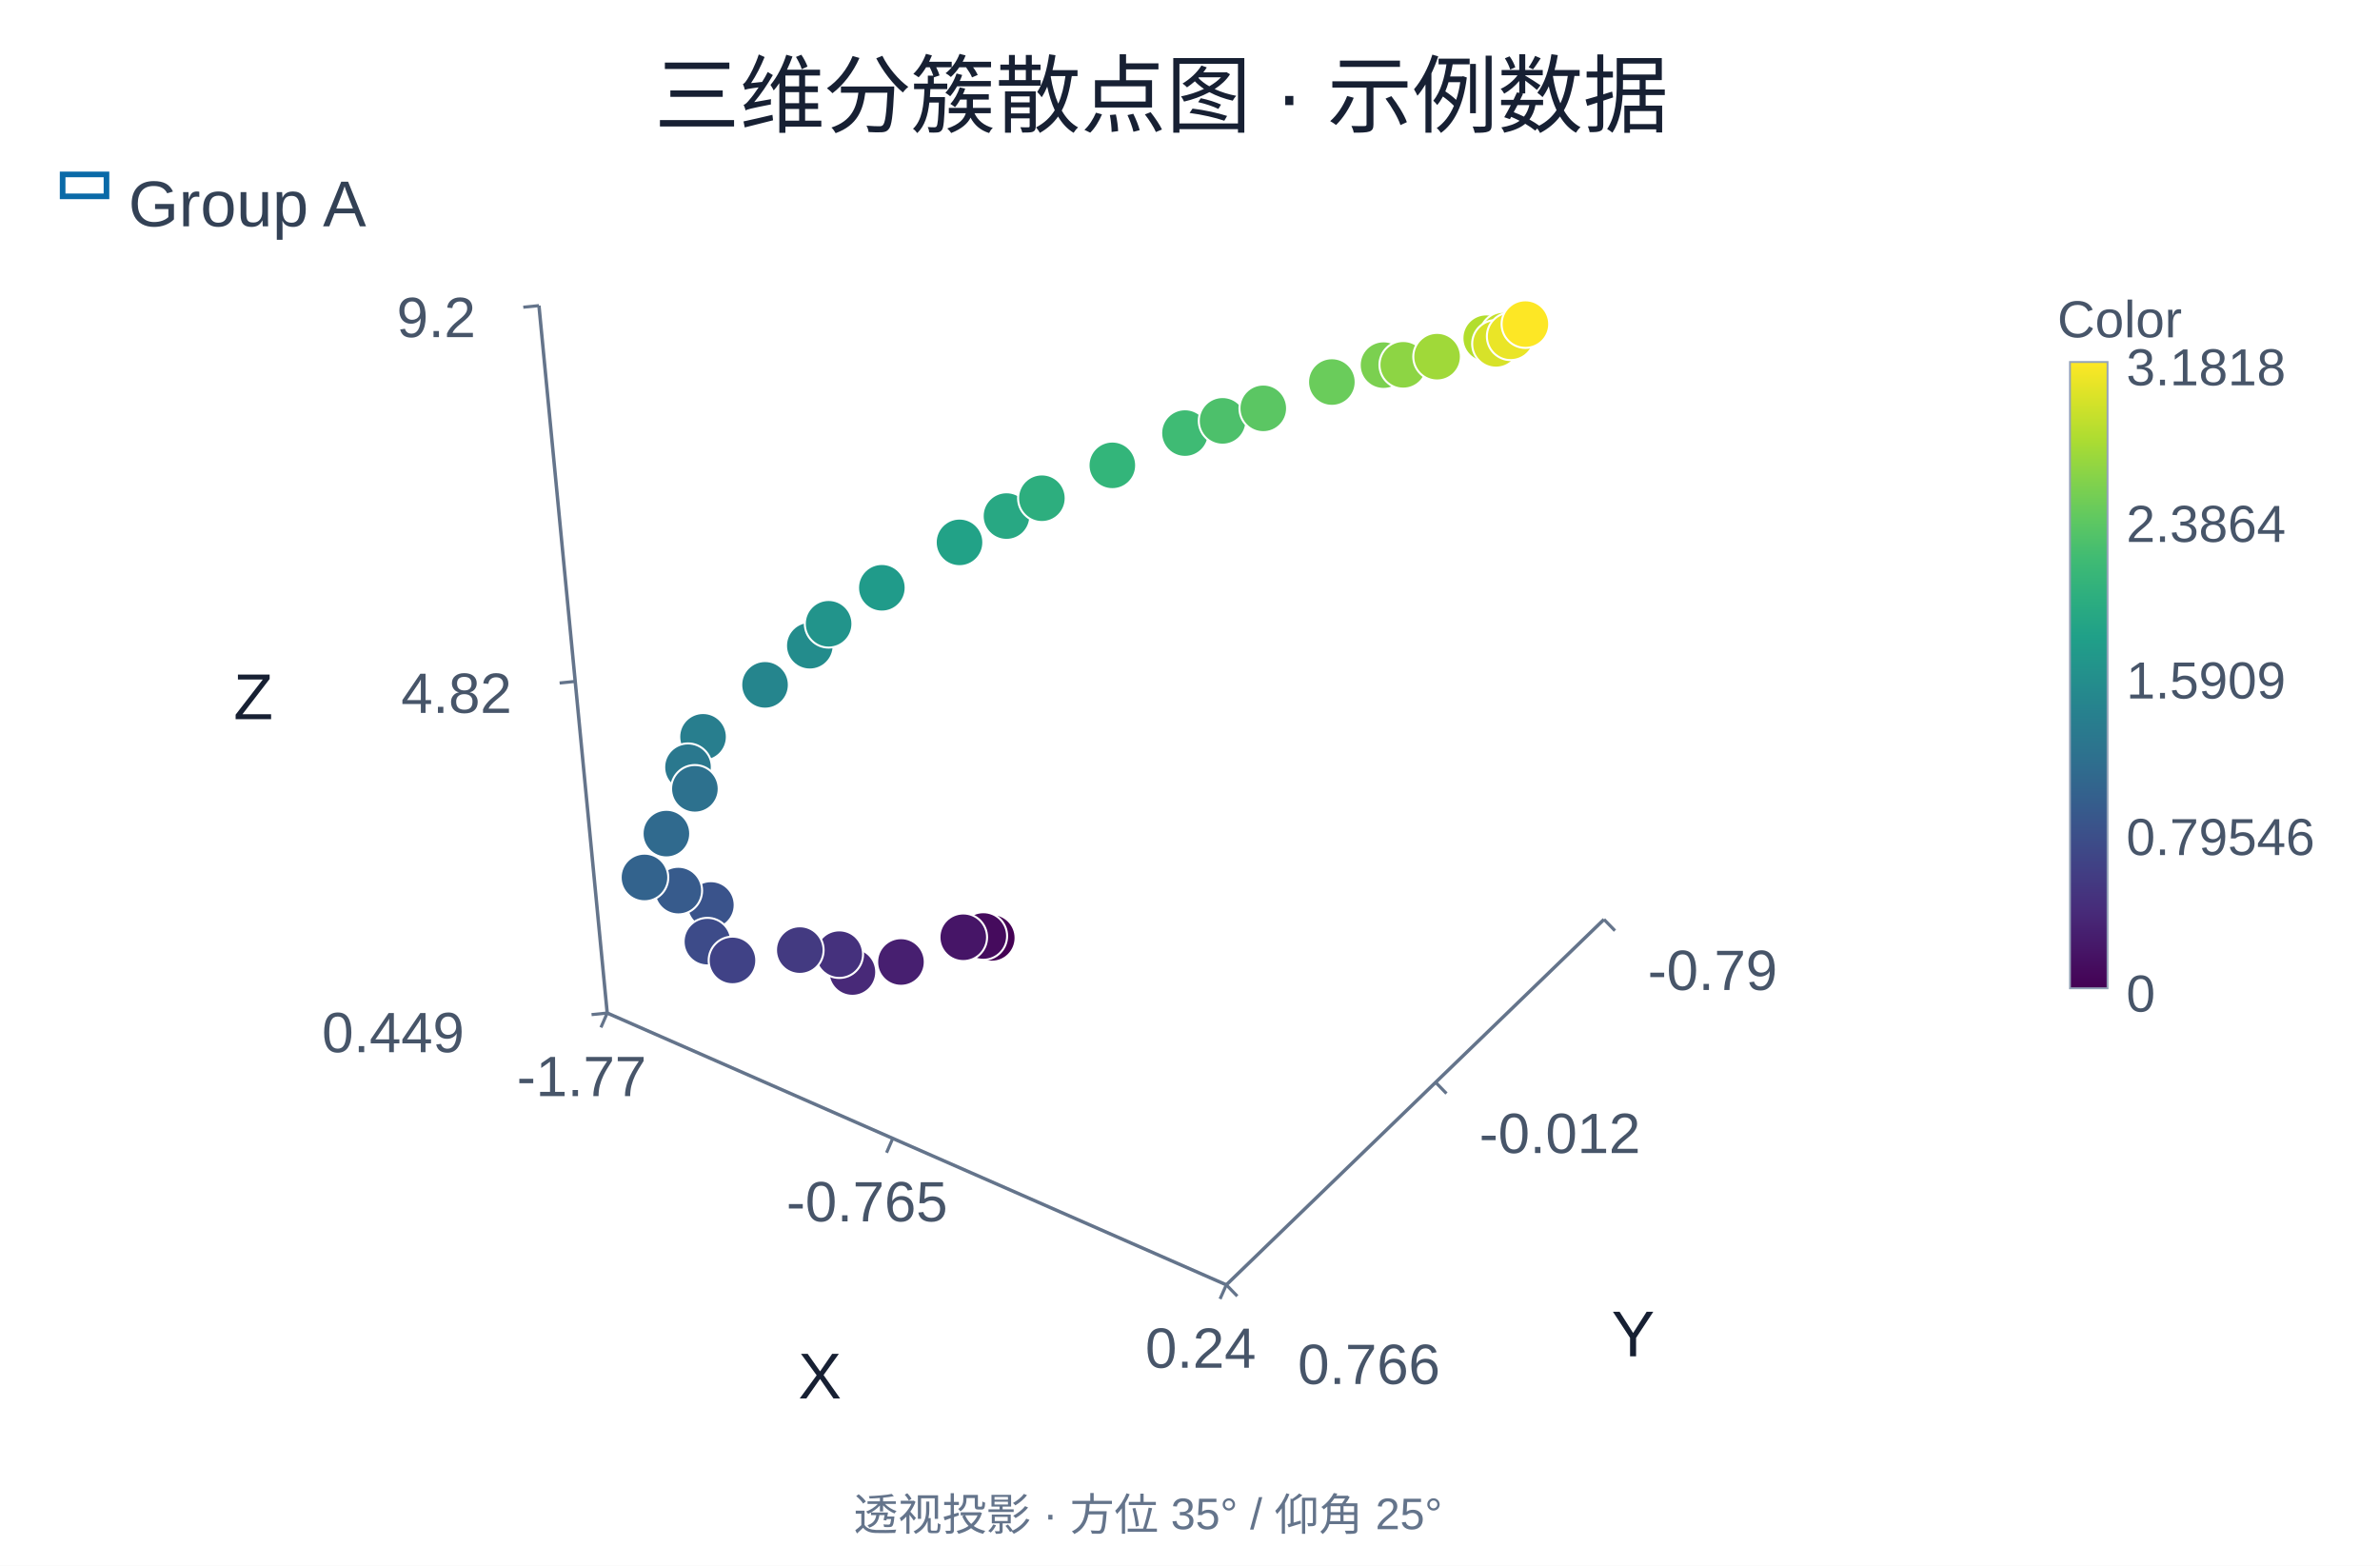
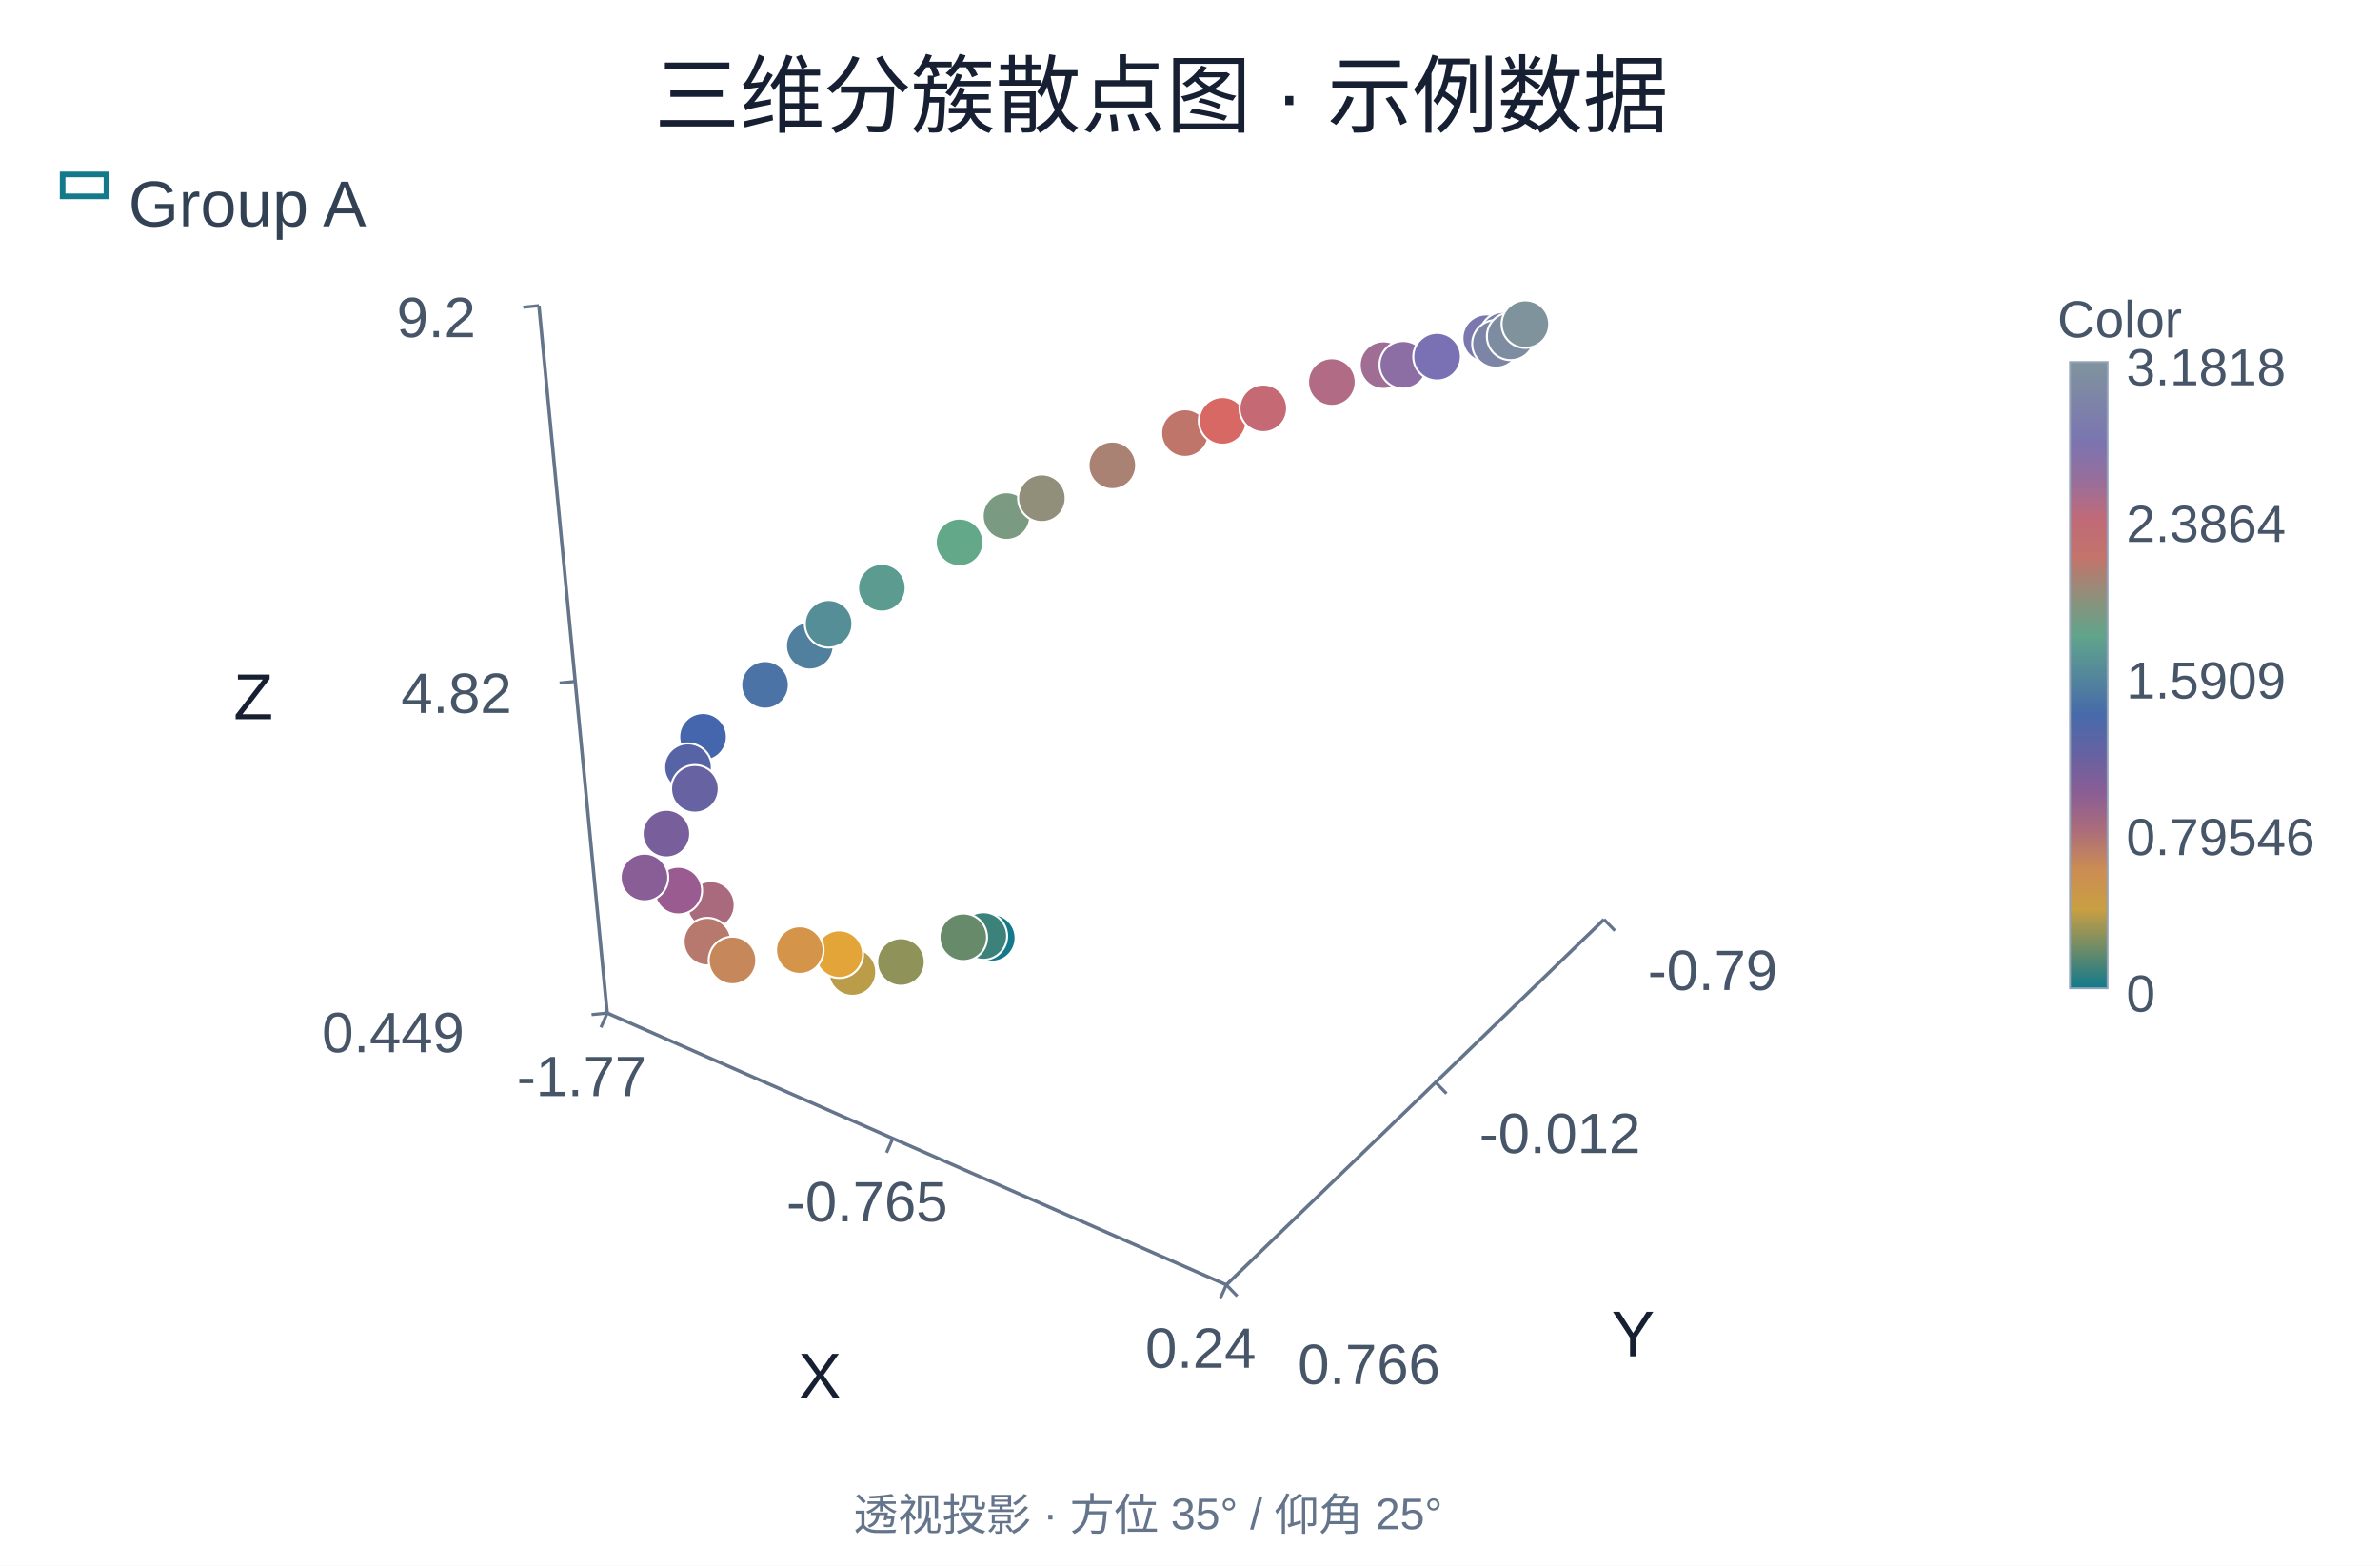
<svg xmlns="http://www.w3.org/2000/svg" width="760" height="500" version="1.1" baseProfile="full" viewBox="0 0 760 500">
  <rect width="760" height="500" x="0" y="0" fill="#ffffff" />
-   <circle cx="378.4" cy="138.3" r="7.6" fill="rgb(63,187,116)" stroke="#ffffff" stroke-width="0.65" class="zr94-cls-1036" />
-   <circle cx="321.4" cy="164.8" r="7.6" fill="rgb(40,168,131)" stroke="#ffffff" stroke-width="0.65" class="zr94-cls-1037" />
-   <circle cx="306.4" cy="173.2" r="7.6" fill="rgb(34,162,135)" stroke="#ffffff" stroke-width="0.65" class="zr94-cls-1038" />
-   <circle cx="355.2" cy="148.6" r="7.6" fill="rgb(51,181,122)" stroke="#ffffff" stroke-width="0.65" class="zr94-cls-1039" />
-   <circle cx="332.7" cy="159.1" r="7.6" fill="rgb(45,174,126)" stroke="#ffffff" stroke-width="0.65" class="zr94-cls-1040" />
-   <circle cx="390.4" cy="134.4" r="7.6" fill="rgb(77,192,107)" stroke="#ffffff" stroke-width="0.65" class="zr94-cls-1041" />
-   <circle cx="281.6" cy="187.7" r="7.6" fill="rgb(32,155,138)" stroke="#ffffff" stroke-width="0.65" class="zr94-cls-1042" />
-   <circle cx="316.7" cy="299.5" r="7.6" fill="rgb(68,1,84)" stroke="#ffffff" stroke-width="0.65" class="zr94-cls-1043" />
-   <circle cx="403.4" cy="130.4" r="7.6" fill="rgb(91,198,99)" stroke="#ffffff" stroke-width="0.65" class="zr94-cls-1044" />
-   <circle cx="258.6" cy="206.2" r="7.6" fill="rgb(35,140,140)" stroke="#ffffff" stroke-width="0.65" class="zr94-cls-1045" />
-   <circle cx="264.6" cy="199.2" r="7.6" fill="rgb(34,148,139)" stroke="#ffffff" stroke-width="0.65" class="zr94-cls-1046" />
-   <circle cx="425.3" cy="122" r="7.6" fill="rgb(106,204,91)" stroke="#ffffff" stroke-width="0.65" class="zr94-cls-1047" />
-   <circle cx="314" cy="298.9" r="7.6" fill="rgb(69,11,93)" stroke="#ffffff" stroke-width="0.65" class="zr94-cls-1048" />
-   <circle cx="441.8" cy="116.6" r="7.6" fill="rgb(123,208,80)" stroke="#ffffff" stroke-width="0.65" class="zr94-cls-1049" />
-   <circle cx="244.3" cy="218.7" r="7.6" fill="rgb(37,133,141)" stroke="#ffffff" stroke-width="0.65" class="zr94-cls-1050" />
-   <circle cx="307.6" cy="299.3" r="7.6" fill="rgb(70,21,103)" stroke="#ffffff" stroke-width="0.65" class="zr94-cls-1051" />
-   <circle cx="224.5" cy="235.3" r="7.6" fill="rgb(40,126,142)" stroke="#ffffff" stroke-width="0.65" class="zr94-cls-1052" />
-   <circle cx="448.1" cy="116.5" r="7.6" fill="rgb(141,213,68)" stroke="#ffffff" stroke-width="0.65" class="zr94-cls-1053" />
-   <circle cx="219.7" cy="245" r="7.6" fill="rgb(42,120,142)" stroke="#ffffff" stroke-width="0.65" class="zr94-cls-1054" />
-   <circle cx="221.9" cy="251.9" r="7.6" fill="rgb(45,113,142)" stroke="#ffffff" stroke-width="0.65" class="zr94-cls-1055" />
-   <circle cx="287.7" cy="307.2" r="7.6" fill="rgb(71,31,112)" stroke="#ffffff" stroke-width="0.65" class="zr94-cls-1056" />
-   <circle cx="458.9" cy="113.9" r="7.6" fill="rgb(160,217,57)" stroke="#ffffff" stroke-width="0.65" class="zr94-cls-1057" />
-   <circle cx="212.8" cy="266.2" r="7.6" fill="rgb(48,106,142)" stroke="#ffffff" stroke-width="0.65" class="zr94-cls-1058" />
-   <circle cx="272.2" cy="310.4" r="7.6" fill="rgb(72,41,120)" stroke="#ffffff" stroke-width="0.65" class="zr94-cls-1059" />
-   <circle cx="268" cy="304.7" r="7.6" fill="rgb(69,49,125)" stroke="#ffffff" stroke-width="0.65" class="zr94-cls-1060" />
-   <circle cx="255.4" cy="303.4" r="7.6" fill="rgb(67,58,129)" stroke="#ffffff" stroke-width="0.65" class="zr94-cls-1061" />
-   <circle cx="474.6" cy="108" r="7.6" fill="rgb(178,222,45)" stroke="#ffffff" stroke-width="0.65" class="zr94-cls-1062" />
-   <circle cx="227" cy="289" r="7.6" fill="rgb(58,83,139)" stroke="#ffffff" stroke-width="0.65" class="zr94-cls-1063" />
-   <circle cx="216.6" cy="284.4" r="7.6" fill="rgb(55,91,140)" stroke="#ffffff" stroke-width="0.65" class="zr94-cls-1064" />
-   <circle cx="205.8" cy="280.2" r="7.6" fill="rgb(51,99,141)" stroke="#ffffff" stroke-width="0.65" class="zr94-cls-1065" />
-   <circle cx="225.9" cy="300.7" r="7.6" fill="rgb(61,75,137)" stroke="#ffffff" stroke-width="0.65" class="zr94-cls-1066" />
-   <circle cx="233.9" cy="306.7" r="7.6" fill="rgb(64,66,134)" stroke="#ffffff" stroke-width="0.65" class="zr94-cls-1067" />
-   <circle cx="480.1" cy="107.2" r="7.6" fill="rgb(197,224,42)" stroke="#ffffff" stroke-width="0.65" class="zr94-cls-1068" />
-   <circle cx="477.7" cy="109.8" r="7.6" fill="rgb(215,226,41)" stroke="#ffffff" stroke-width="0.65" class="zr94-cls-1069" />
-   <circle cx="482.4" cy="107.4" r="7.6" fill="rgb(234,229,39)" stroke="#ffffff" stroke-width="0.65" class="zr94-cls-1070" />
-   <circle cx="487.1" cy="103.5" r="7.6" fill="rgb(253,231,37)" stroke="#ffffff" stroke-width="0.65" class="zr94-cls-1071" />
+   <circle cx="378.4" cy="138.3" r="7.6" fill="rgb(192,117,107)" stroke="#ffffff" stroke-width="0.65" class="zr94-cls-1036" />
+   <circle cx="321.4" cy="164.8" r="7.6" fill="rgb(122,155,130)" stroke="#ffffff" stroke-width="0.65" class="zr94-cls-1037" />
+   <circle cx="306.4" cy="173.2" r="7.6" fill="rgb(98,168,137)" stroke="#ffffff" stroke-width="0.65" class="zr94-cls-1038" />
+   <circle cx="355.2" cy="148.6" r="7.6" fill="rgb(169,130,115)" stroke="#ffffff" stroke-width="0.65" class="zr94-cls-1039" />
+   <circle cx="332.7" cy="159.1" r="7.6" fill="rgb(145,142,122)" stroke="#ffffff" stroke-width="0.65" class="zr94-cls-1040" />
+   <circle cx="390.4" cy="134.4" r="7.6" fill="rgb(216,104,100)" stroke="#ffffff" stroke-width="0.65" class="zr94-cls-1041" />
+   <circle cx="281.6" cy="187.7" r="7.6" fill="rgb(92,155,144)" stroke="#ffffff" stroke-width="0.65" class="zr94-cls-1042" />
+   <circle cx="316.7" cy="299.5" r="7.6" fill="rgb(20,122,139)" stroke="#ffffff" stroke-width="0.65" class="zr94-cls-1043" />
+   <circle cx="403.4" cy="130.4" r="7.6" fill="rgb(197,106,116)" stroke="#ffffff" stroke-width="0.65" class="zr94-cls-1044" />
+   <circle cx="258.6" cy="206.2" r="7.6" fill="rgb(81,128,158)" stroke="#ffffff" stroke-width="0.65" class="zr94-cls-1045" />
+   <circle cx="264.6" cy="199.2" r="7.6" fill="rgb(86,142,151)" stroke="#ffffff" stroke-width="0.65" class="zr94-cls-1046" />
+   <circle cx="425.3" cy="122" r="7.6" fill="rgb(178,107,132)" stroke="#ffffff" stroke-width="0.65" class="zr94-cls-1047" />
+   <circle cx="314" cy="298.9" r="7.6" fill="rgb(61,130,122)" stroke="#ffffff" stroke-width="0.65" class="zr94-cls-1048" />
+   <circle cx="441.8" cy="116.6" r="7.6" fill="rgb(160,109,148)" stroke="#ffffff" stroke-width="0.65" class="zr94-cls-1049" />
+   <circle cx="244.3" cy="218.7" r="7.6" fill="rgb(75,115,165)" stroke="#ffffff" stroke-width="0.65" class="zr94-cls-1050" />
+   <circle cx="307.6" cy="299.3" r="7.6" fill="rgb(103,139,106)" stroke="#ffffff" stroke-width="0.65" class="zr94-cls-1051" />
+   <circle cx="224.5" cy="235.3" r="7.6" fill="rgb(69,102,172)" stroke="#ffffff" stroke-width="0.65" class="zr94-cls-1052" />
+   <circle cx="448.1" cy="116.5" r="7.6" fill="rgb(141,110,164)" stroke="#ffffff" stroke-width="0.65" class="zr94-cls-1053" />
+   <circle cx="219.7" cy="245" r="7.6" fill="rgb(86,100,166)" stroke="#ffffff" stroke-width="0.65" class="zr94-cls-1054" />
+   <circle cx="221.9" cy="251.9" r="7.6" fill="rgb(103,98,161)" stroke="#ffffff" stroke-width="0.65" class="zr94-cls-1055" />
+   <circle cx="287.7" cy="307.2" r="7.6" fill="rgb(144,147,89)" stroke="#ffffff" stroke-width="0.65" class="zr94-cls-1056" />
+   <circle cx="458.9" cy="113.9" r="7.6" fill="rgb(122,112,180)" stroke="#ffffff" stroke-width="0.65" class="zr94-cls-1057" />
+   <circle cx="212.8" cy="266.2" r="7.6" fill="rgb(120,95,155)" stroke="#ffffff" stroke-width="0.65" class="zr94-cls-1058" />
+   <circle cx="272.2" cy="310.4" r="7.6" fill="rgb(186,156,73)" stroke="#ffffff" stroke-width="0.65" class="zr94-cls-1059" />
+   <circle cx="268" cy="304.7" r="7.6" fill="rgb(227,164,56)" stroke="#ffffff" stroke-width="0.65" class="zr94-cls-1060" />
+   <circle cx="255.4" cy="303.4" r="7.6" fill="rgb(212,149,74)" stroke="#ffffff" stroke-width="0.65" class="zr94-cls-1061" />
+   <circle cx="474.6" cy="108" r="7.6" fill="rgb(123,119,175)" stroke="#ffffff" stroke-width="0.65" class="zr94-cls-1062" />
+   <circle cx="227" cy="289" r="7.6" fill="rgb(169,106,126)" stroke="#ffffff" stroke-width="0.65" class="zr94-cls-1063" />
+   <circle cx="216.6" cy="284.4" r="7.6" fill="rgb(154,91,144)" stroke="#ffffff" stroke-width="0.65" class="zr94-cls-1064" />
+   <circle cx="205.8" cy="280.2" r="7.6" fill="rgb(137,93,150)" stroke="#ffffff" stroke-width="0.65" class="zr94-cls-1065" />
+   <circle cx="225.9" cy="300.7" r="7.6" fill="rgb(183,120,109)" stroke="#ffffff" stroke-width="0.65" class="zr94-cls-1066" />
+   <circle cx="233.9" cy="306.7" r="7.6" fill="rgb(198,135,91)" stroke="#ffffff" stroke-width="0.65" class="zr94-cls-1067" />
+   <circle cx="480.1" cy="107.2" r="7.6" fill="rgb(124,126,171)" stroke="#ffffff" stroke-width="0.65" class="zr94-cls-1068" />
+   <circle cx="477.7" cy="109.8" r="7.6" fill="rgb(125,133,166)" stroke="#ffffff" stroke-width="0.65" class="zr94-cls-1069" />
+   <circle cx="482.4" cy="107.4" r="7.6" fill="rgb(126,140,162)" stroke="#ffffff" stroke-width="0.65" class="zr94-cls-1070" />
+   <circle cx="487.1" cy="103.5" r="7.6" fill="rgb(127,147,157)" stroke="#ffffff" stroke-width="0.65" class="zr94-cls-1071" />
  <path d="M193.9 323.5L391.6 410.3" fill="none" pointer-events="visible" stroke="#64748b" stroke-width="1.1" class="zr94-cls-1072" />
  <path d="M193.9 323.5L191.9 328.1" fill="none" pointer-events="visible" stroke="#64748b" class="zr94-cls-1072" />
  <path d="M285.1 363.5L283.1 368.1" fill="none" pointer-events="visible" stroke="#64748b" class="zr94-cls-1072" />
  <path d="M391.6 410.3L389.6 414.8" fill="none" pointer-events="visible" stroke="#64748b" class="zr94-cls-1072" />
  <path d="M512.2 293.6L391.6 410.3" fill="none" pointer-events="visible" stroke="#64748b" stroke-width="1.1" class="zr94-cls-1072" />
  <path d="M512.2 293.6L515.7 297.2" fill="none" pointer-events="visible" stroke="#64748b" class="zr94-cls-1072" />
  <path d="M458.4 345.6L461.9 349.2" fill="none" pointer-events="visible" stroke="#64748b" class="zr94-cls-1072" />
  <path d="M391.6 410.3L395.1 413.9" fill="none" pointer-events="visible" stroke="#64748b" class="zr94-cls-1072" />
  <path d="M193.9 323.5L172.1 97.6" fill="none" pointer-events="visible" stroke="#64748b" stroke-width="1.1" class="zr94-cls-1072" />
  <path d="M193.9 323.5L188.9 324" fill="none" pointer-events="visible" stroke="#64748b" class="zr94-cls-1072" />
  <path d="M183.7 217.6L178.7 218.1" fill="none" pointer-events="visible" stroke="#64748b" class="zr94-cls-1072" />
  <path d="M172.1 97.6L167.1 98.1" fill="none" pointer-events="visible" stroke="#64748b" class="zr94-cls-1072" />
  <path d="M0 0l342.1 0l0 32.7l-342.1 0Z" transform="translate(208.9706 12)" fill="none" pointer-events="visible" class="zr94-cls-1072" />
  <text dominant-baseline="central" text-anchor="start" style="font: 27.234px Arial" xml:space="preserve" y="16.34" transform="translate(208.9706 12)" fill="#172033">三维分簇散点图 · 示例数据</text>
-   <path d="M20 55.7l14 0l0 7l-14 0Z" fill="none" pointer-events="visible" stroke="#0A6AA8" stroke-width="1.8" class="zr94-cls-1072" />
+   <path d="M20 55.7l14 0l0 7l-14 0Z" fill="none" pointer-events="visible" stroke="#147a8b" stroke-width="1.8" class="zr94-cls-1072" />
  <path d="M0 0l77.4 0l0 24.8l-77.4 0Z" transform="translate(41 52.6808)" fill="none" pointer-events="visible" class="zr94-cls-1072" />
  <text dominant-baseline="central" text-anchor="start" style="font: 20.692px Arial" xml:space="preserve" y="12.415" transform="translate(41 52.6808)" fill="#334155">Group A</text>
  <path d="M0 0l214.8 0l0 17l-214.8 0Z" transform="translate(272.6042 474.0428)" fill="none" pointer-events="visible" class="zr94-cls-1072" />
  <text dominant-baseline="central" text-anchor="start" style="font: 14.131px Arial" xml:space="preserve" y="8.479" transform="translate(272.6042 474.0428)" fill="#64748b">透视投影 · 方位 35° / 仰角 25°</text>
  <path d="M0 0l41.6 0l0 21.8l-41.6 0Z" transform="translate(165.0268 332.8178)" fill="none" pointer-events="visible" class="zr94-cls-1072" />
  <text dominant-baseline="central" text-anchor="start" style="font: 18.168px Arial" y="10.901" transform="translate(165.0268 332.8178)" fill="#475569">-1.77</text>
  <path d="M0 0l51.8 0l0 21.8l-51.8 0Z" transform="translate(251.0994 372.8201)" fill="none" pointer-events="visible" class="zr94-cls-1072" />
  <text dominant-baseline="central" text-anchor="start" style="font: 18.168px Arial" y="10.901" transform="translate(251.0994 372.8201)" fill="#475569">-0.765</text>
  <path d="M0 0l35.6 0l0 21.8l-35.6 0Z" transform="translate(365.7291 419.5735)" fill="none" pointer-events="visible" class="zr94-cls-1072" />
  <text dominant-baseline="central" text-anchor="start" style="font: 18.168px Arial" y="10.901" transform="translate(365.7291 419.5735)" fill="#475569">0.24</text>
  <path d="M0 0l13.9 0l0 24.8l-13.9 0Z" transform="translate(254.9097 426.9843)" fill="none" pointer-events="visible" class="zr94-cls-1072" />
  <text dominant-baseline="central" text-anchor="start" style="font: 20.692px Arial" y="12.415" transform="translate(254.9097 426.9843)" fill="#172033">X</text>
  <path d="M0 0l41.6 0l0 21.8l-41.6 0Z" transform="translate(526.1666 298.9299)" fill="none" pointer-events="visible" class="zr94-cls-1072" />
  <text dominant-baseline="central" text-anchor="start" style="font: 18.168px Arial" y="10.901" transform="translate(526.1666 298.9299)" fill="#475569">-0.79</text>
  <path d="M0 0l51.8 0l0 21.8l-51.8 0Z" transform="translate(472.3536 350.998)" fill="none" pointer-events="visible" class="zr94-cls-1072" />
  <text dominant-baseline="central" text-anchor="start" style="font: 18.168px Arial" y="10.901" transform="translate(472.3536 350.998)" fill="#475569">-0.012</text>
  <path d="M0 0l45.8 0l0 21.8l-45.8 0Z" transform="translate(414.4139 424.7557)" fill="none" pointer-events="visible" class="zr94-cls-1072" />
  <text dominant-baseline="central" text-anchor="start" style="font: 18.168px Arial" y="10.901" transform="translate(414.4139 424.7557)" fill="#475569">0.766</text>
  <path d="M0 0l13.9 0l0 24.8l-13.9 0Z" transform="translate(514.6004 413.5402)" fill="none" pointer-events="visible" class="zr94-cls-1072" />
  <text dominant-baseline="central" text-anchor="start" style="font: 20.692px Arial" y="12.415" transform="translate(514.6004 413.5402)" fill="#172033">Y</text>
  <path d="M0 0l45.8 0l0 21.8l-45.8 0Z" transform="translate(102.806 318.7994)" fill="none" pointer-events="visible" class="zr94-cls-1072" />
  <text dominant-baseline="central" text-anchor="start" style="font: 18.168px Arial" y="10.901" transform="translate(102.806 318.7994)" fill="#475569">0.449</text>
  <path d="M0 0l35.6 0l0 21.8l-35.6 0Z" transform="translate(128.0769 210.4462)" fill="none" pointer-events="visible" class="zr94-cls-1072" />
  <text dominant-baseline="central" text-anchor="start" style="font: 18.168px Arial" y="10.901" transform="translate(128.0769 210.4462)" fill="#475569">4.82</text>
  <path d="M0 0l25.4 0l0 21.8l-25.4 0Z" transform="translate(126.67 90.4498)" fill="none" pointer-events="visible" class="zr94-cls-1072" />
  <text dominant-baseline="central" text-anchor="start" style="font: 18.168px Arial" y="10.901" transform="translate(126.67 90.4498)" fill="#475569">9.2</text>
  <path d="M0 0l12.6 0l0 24.8l-12.6 0Z" transform="translate(74.5845 210.066)" fill="none" pointer-events="visible" class="zr94-cls-1072" />
  <text dominant-baseline="central" text-anchor="start" style="font: 20.692px Arial" y="12.415" transform="translate(74.5845 210.066)" fill="#172033">Z</text>
  <path d="M661 115.6l12 0l0 200l-12 0Z" fill="url(#zr94-g0)" stroke="#94a3b8" stroke-width="0.6" class="zr94-cls-1072" />
  <path d="M0 0l39.8 0l0 20l-39.8 0Z" transform="translate(656.9705 91.9502)" fill="none" pointer-events="visible" class="zr94-cls-1072" />
  <text dominant-baseline="central" text-anchor="start" style="font: 16.654px Arial" y="9.993" transform="translate(656.9705 91.9502)" fill="#475569">Color</text>
  <path d="M0 0l51.3 0l0 20l-51.3 0Z" transform="translate(678.9705 107.2774)" fill="none" pointer-events="visible" class="zr94-cls-1072" />
  <text dominant-baseline="central" text-anchor="start" style="font: 16.654px Arial" y="9.993" transform="translate(678.9705 107.2774)" fill="#475569">3.1818</text>
  <path d="M0 0l51.3 0l0 20l-51.3 0Z" transform="translate(678.9705 157.2774)" fill="none" pointer-events="visible" class="zr94-cls-1072" />
  <text dominant-baseline="central" text-anchor="start" style="font: 16.654px Arial" y="9.993" transform="translate(678.9705 157.2774)" fill="#475569">2.3864</text>
  <path d="M0 0l51.3 0l0 20l-51.3 0Z" transform="translate(678.9705 207.2774)" fill="none" pointer-events="visible" class="zr94-cls-1072" />
  <text dominant-baseline="central" text-anchor="start" style="font: 16.654px Arial" y="9.993" transform="translate(678.9705 207.2774)" fill="#475569">1.5909</text>
  <path d="M0 0l60.6 0l0 20l-60.6 0Z" transform="translate(678.9705 257.2774)" fill="none" pointer-events="visible" class="zr94-cls-1072" />
  <text dominant-baseline="central" text-anchor="start" style="font: 16.654px Arial" y="9.993" transform="translate(678.9705 257.2774)" fill="#475569">0.79546</text>
  <path d="M0 0l9.3 0l0 20l-9.3 0Z" transform="translate(678.9705 307.2774)" fill="none" pointer-events="visible" class="zr94-cls-1072" />
  <text dominant-baseline="central" text-anchor="start" style="font: 16.654px Arial" y="9.993" transform="translate(678.9705 307.2774)" fill="#475569">0</text>
  <defs>
    <linearGradient gradientUnits="objectBoundingBox" x1="0" y1="0" x2="0" y2="1" id="zr94-g0">
-       <stop offset="0%" stop-color="rgb(253,231,37)" />
-       <stop offset="6.25%" stop-color="rgb(212,226,41)" />
-       <stop offset="12.5%" stop-color="rgb(171,220,50)" />
-       <stop offset="18.75%" stop-color="rgb(131,210,75)" />
-       <stop offset="25%" stop-color="rgb(95,200,97)" />
-       <stop offset="31.25%" stop-color="rgb(64,187,115)" />
-       <stop offset="37.5%" stop-color="rgb(45,174,127)" />
-       <stop offset="43.75%" stop-color="rgb(32,160,136)" />
-       <stop offset="50%" stop-color="rgb(35,144,140)" />
-       <stop offset="56.25%" stop-color="rgb(39,128,142)" />
-       <stop offset="62.5%" stop-color="rgb(45,114,142)" />
-       <stop offset="68.75%" stop-color="rgb(51,98,141)" />
-       <stop offset="75%" stop-color="rgb(59,81,138)" />
-       <stop offset="81.25%" stop-color="rgb(65,63,132)" />
-       <stop offset="87.5%" stop-color="rgb(71,44,122)" />
-       <stop offset="93.75%" stop-color="rgb(70,23,104)" />
-       <stop offset="100%" stop-color="rgb(68,1,84)" />
+       <stop offset="0%" stop-color="rgb(127,147,157)" />
+       <stop offset="6.25%" stop-color="rgb(125,132,167)" />
+       <stop offset="12.5%" stop-color="rgb(123,116,177)" />
+       <stop offset="18.75%" stop-color="rgb(151,110,155)" />
+       <stop offset="25%" stop-color="rgb(193,106,120)" />
+       <stop offset="31.25%" stop-color="rgb(194,116,107)" />
+       <stop offset="37.5%" stop-color="rgb(142,144,123)" />
+       <stop offset="43.75%" stop-color="rgb(96,164,139)" />
+       <stop offset="50%" stop-color="rgb(84,135,155)" />
+       <stop offset="56.25%" stop-color="rgb(71,106,170)" />
+       <stop offset="62.5%" stop-color="rgb(101,98,162)" />
+       <stop offset="68.75%" stop-color="rgb(138,93,149)" />
+       <stop offset="75%" stop-color="rgb(172,109,122)" />
+       <stop offset="81.25%" stop-color="rgb(204,141,83)" />
+       <stop offset="87.5%" stop-color="rgb(201,159,66)" />
+       <stop offset="93.75%" stop-color="rgb(111,140,103)" />
+       <stop offset="100%" stop-color="rgb(20,122,139)" />
    </linearGradient>
  </defs>
  <style>
.zr94-cls-1036:hover {
cursor:pointer;
- fill:rgba(69,205,127,1);
+ fill:rgba(211,128,117,1);
}
.zr94-cls-1037:hover {
cursor:pointer;
- fill:rgba(44,184,144,1);
+ fill:rgba(134,170,143,1);
}
.zr94-cls-1038:hover {
cursor:pointer;
- fill:rgba(37,178,148,1);
+ fill:rgba(107,184,150,1);
}
.zr94-cls-1039:hover {
cursor:pointer;
- fill:rgba(56,199,134,1);
+ fill:rgba(185,143,126,1);
}
.zr94-cls-1040:hover {
cursor:pointer;
- fill:rgba(49,191,138,1);
+ fill:rgba(159,156,134,1);
}
.zr94-cls-1041:hover {
cursor:pointer;
- fill:rgba(84,211,117,1);
+ fill:rgba(237,114,110,1);
}
.zr94-cls-1042:hover {
cursor:pointer;
- fill:rgba(35,170,151,1);
+ fill:rgba(101,170,158,1);
}
.zr94-cls-1043:hover {
cursor:pointer;
- fill:rgba(74,1,92,1);
+ fill:rgba(22,134,152,1);
}
.zr94-cls-1044:hover {
cursor:pointer;
- fill:rgba(100,217,108,1);
+ fill:rgba(216,116,127,1);
}
.zr94-cls-1045:hover {
cursor:pointer;
- fill:rgba(38,154,154,1);
+ fill:rgba(89,140,173,1);
}
.zr94-cls-1046:hover {
cursor:pointer;
- fill:rgba(37,162,152,1);
+ fill:rgba(94,156,166,1);
}
.zr94-cls-1047:hover {
cursor:pointer;
- fill:rgba(116,224,100,1);
+ fill:rgba(195,117,145,1);
}
.zr94-cls-1048:hover {
cursor:pointer;
- fill:rgba(75,12,102,1);
+ fill:rgba(67,143,134,1);
}
.zr94-cls-1049:hover {
cursor:pointer;
- fill:rgba(135,228,88,1);
+ fill:rgba(176,119,162,1);
}
.zr94-cls-1050:hover {
cursor:pointer;
- fill:rgba(40,146,155,1);
+ fill:rgba(82,126,181,1);
}
.zr94-cls-1051:hover {
cursor:pointer;
- fill:rgba(77,23,113,1);
+ fill:rgba(113,152,116,1);
}
.zr94-cls-1052:hover {
cursor:pointer;
- fill:rgba(44,138,156,1);
+ fill:rgba(75,112,189,1);
}
.zr94-cls-1053:hover {
cursor:pointer;
- fill:rgba(155,234,74,1);
+ fill:rgba(155,121,180,1);
}
.zr94-cls-1054:hover {
cursor:pointer;
- fill:rgba(46,132,156,1);
+ fill:rgba(94,110,182,1);
}
.zr94-cls-1055:hover {
cursor:pointer;
- fill:rgba(49,124,156,1);
+ fill:rgba(113,107,177,1);
}
.zr94-cls-1056:hover {
cursor:pointer;
- fill:rgba(78,34,123,1);
+ fill:rgba(158,161,97,1);
}
.zr94-cls-1057:hover {
cursor:pointer;
- fill:rgba(176,238,62,1);
+ fill:rgba(134,123,198,1);
}
.zr94-cls-1058:hover {
cursor:pointer;
- fill:rgba(52,116,156,1);
+ fill:rgba(132,104,170,1);
}
.zr94-cls-1059:hover {
cursor:pointer;
- fill:rgba(79,45,132,1);
+ fill:rgba(204,171,80,1);
}
.zr94-cls-1060:hover {
cursor:pointer;
- fill:rgba(75,53,137,1);
+ fill:rgba(249,180,61,1);
}
.zr94-cls-1061:hover {
cursor:pointer;
- fill:rgba(73,63,141,1);
+ fill:rgba(233,163,81,1);
}
.zr94-cls-1062:hover {
cursor:pointer;
- fill:rgba(195,244,49,1);
+ fill:rgba(135,130,192,1);
}
.zr94-cls-1063:hover {
cursor:pointer;
- fill:rgba(63,91,152,1);
+ fill:rgba(185,116,138,1);
}
.zr94-cls-1064:hover {
cursor:pointer;
- fill:rgba(60,100,154,1);
+ fill:rgba(169,100,158,1);
}
.zr94-cls-1065:hover {
cursor:pointer;
- fill:rgba(56,108,155,1);
+ fill:rgba(150,102,165,1);
}
.zr94-cls-1066:hover {
cursor:pointer;
- fill:rgba(67,82,150,1);
+ fill:rgba(201,132,119,1);
}
.zr94-cls-1067:hover {
cursor:pointer;
- fill:rgba(70,72,147,1);
+ fill:rgba(217,148,100,1);
}
.zr94-cls-1068:hover {
cursor:pointer;
- fill:rgba(216,246,46,1);
+ fill:rgba(136,138,188,1);
}
.zr94-cls-1069:hover {
cursor:pointer;
- fill:rgba(236,248,45,1);
+ fill:rgba(137,146,182,1);
}
.zr94-cls-1070:hover {
cursor:pointer;
- fill:rgba(255,251,42,1);
+ fill:rgba(138,154,178,1);
}
.zr94-cls-1071:hover {
cursor:pointer;
- fill:rgba(255,254,40,1);
+ fill:rgba(139,161,172,1);
}
.zr94-cls-1072:hover {
pointer-events:none;
}



</style>
</svg>
